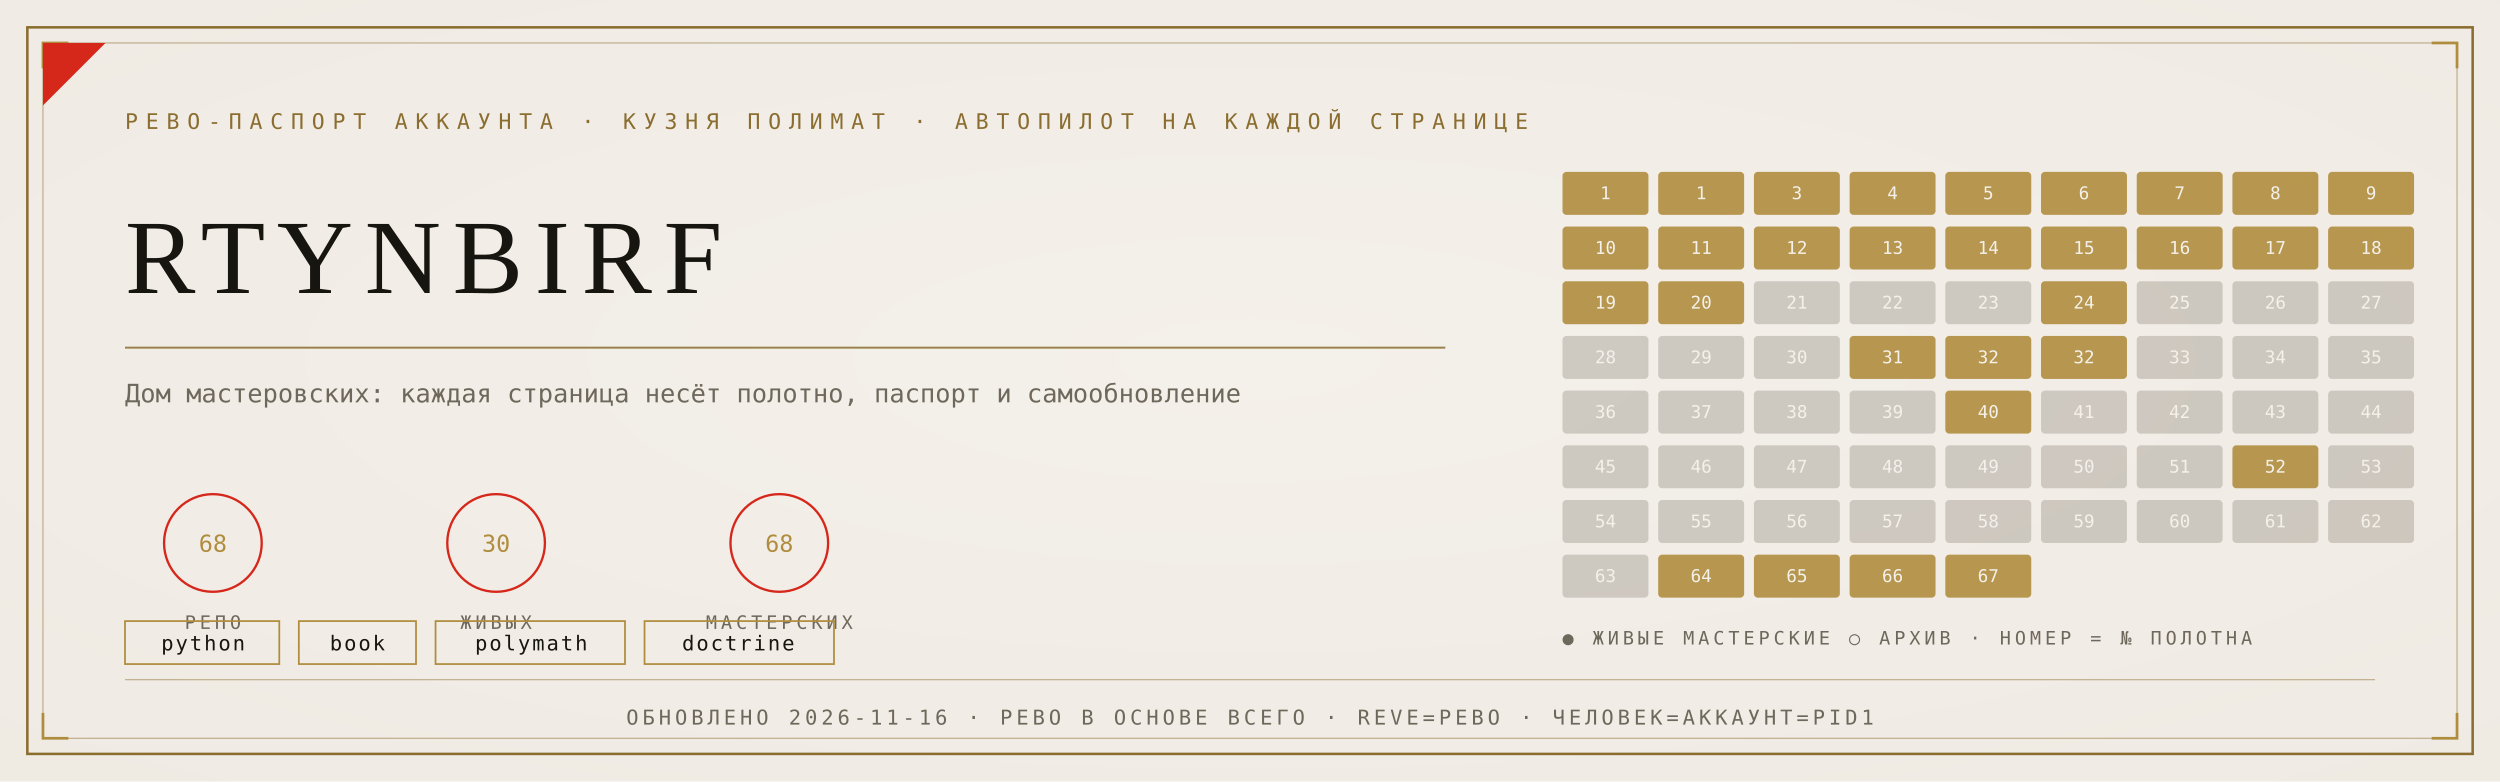
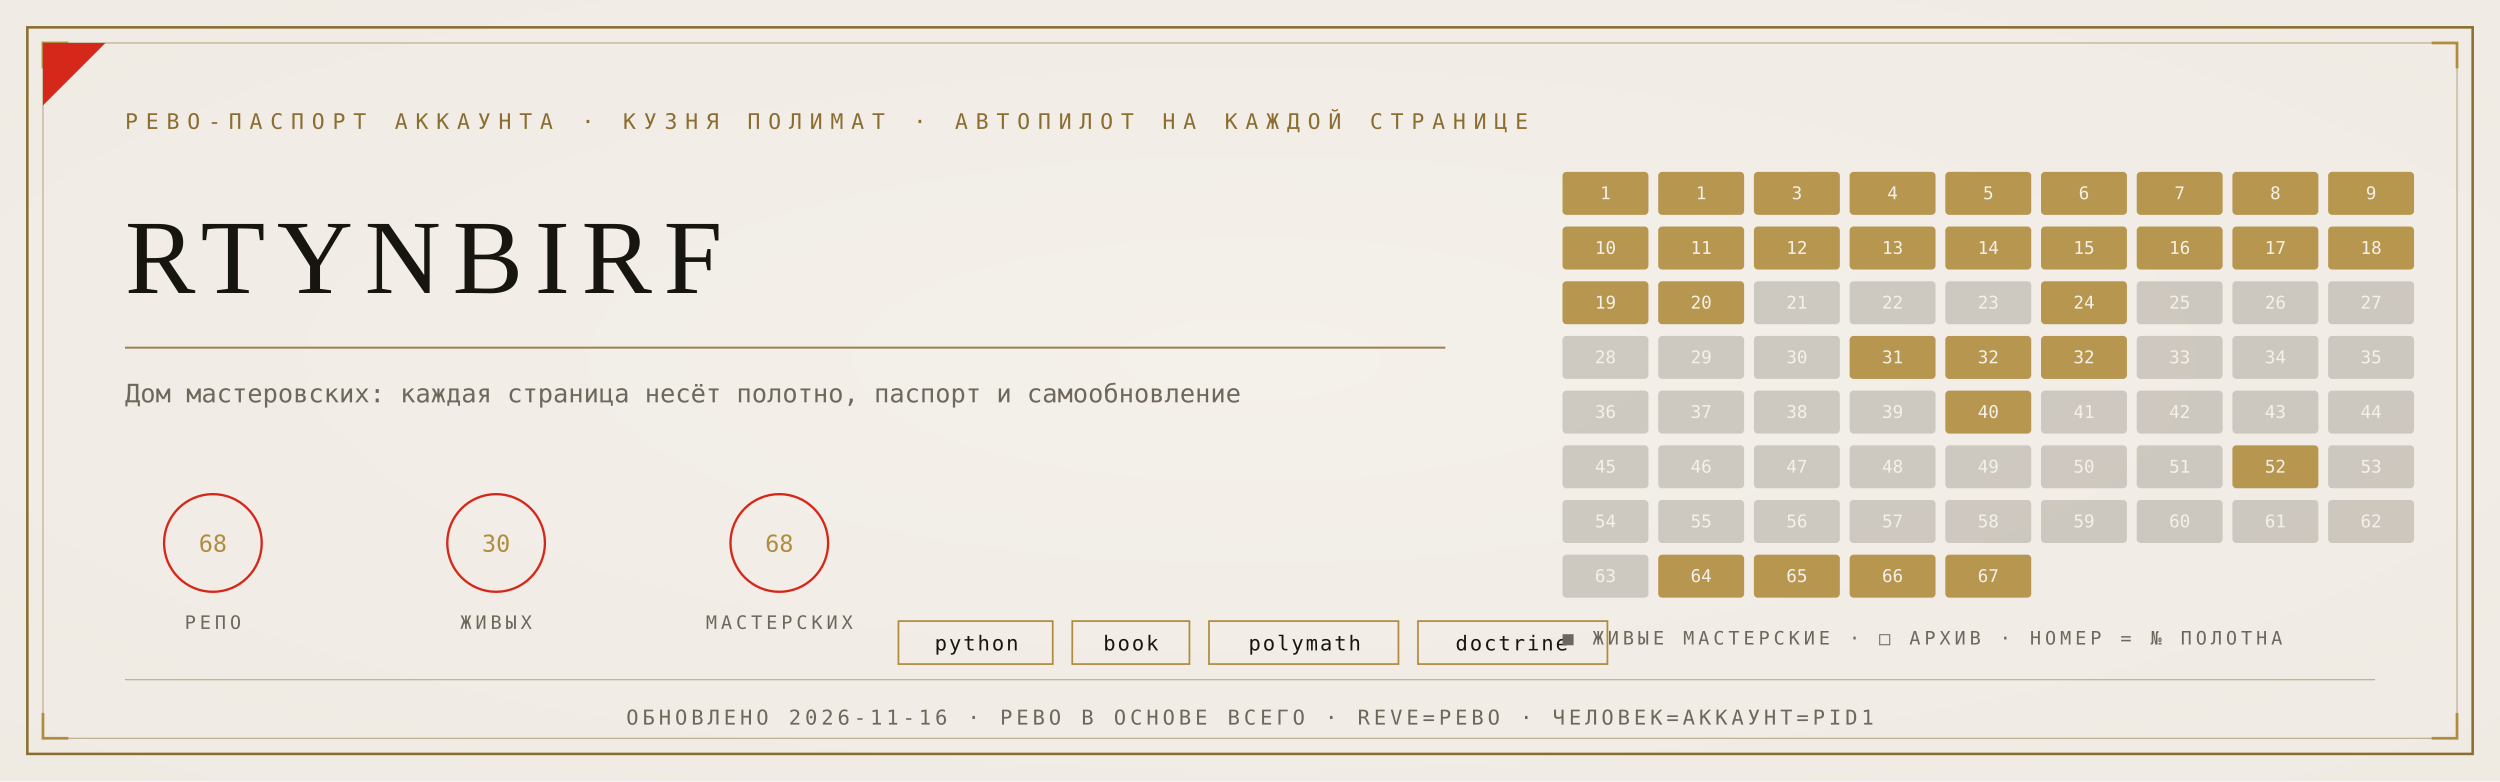
<svg xmlns="http://www.w3.org/2000/svg" viewBox="0 0 1280 400" width="1280" height="400">
  <defs>
    <radialGradient id="ra1" cx="0.5" cy="0.46" r="1.05">
      <stop offset="0" stop-color="#F4F1EA" />
      <stop offset="1" stop-color="#EDE9E0" />
    </radialGradient>
  </defs>
  <rect width="1280" height="400" fill="#EDE9E0" />
  <rect width="1280" height="400" fill="url(#ra1)" opacity="0.92" />
  <rect x="14" y="14" width="1252" height="372" fill="none" stroke="#8A6D2F" stroke-width="1.3" />
  <rect x="22" y="22" width="1236" height="356" fill="none" stroke="#8A6D2F" stroke-width="0.55" opacity="0.55" />
  <path d="M 22 35 L 22 22 L 35 22" fill="none" stroke="#B08D3E" stroke-width="1.4" />
  <path d="M 1258 35 L 1258 22 L 1245 22" fill="none" stroke="#B08D3E" stroke-width="1.4" />
  <path d="M 22 365 L 22 378 L 35 378" fill="none" stroke="#B08D3E" stroke-width="1.4" />
  <path d="M 1258 365 L 1258 378 L 1245 378" fill="none" stroke="#B08D3E" stroke-width="1.4" />
  <path d="M 22 54 L 22 22 L 54 22 Z" fill="#D5281B" />
  <text x="64" y="66" font-family="'Cascadia Mono', ui-monospace, Consolas, monospace" font-size="11" fill="#8A6D2F" letter-spacing="4">РЕВО-ПАСПОРТ АККАУНТА · КУЗНЯ ПОЛИМАТ · АВТОПИЛОТ НА КАЖДОЙ СТРАНИЦЕ</text>
  <text x="64" y="150" font-family="Georgia, 'Times New Roman', serif" font-size="54" fill="#17150F" letter-spacing="6">RTYNBIRF</text>
  <line x1="64" y1="178" x2="740" y2="178" stroke="#8A6D2F" stroke-width="1" opacity="0.85" />
  <text x="64" y="206" font-family="'Cascadia Mono', ui-monospace, Consolas, monospace" font-size="13" fill="#6E675B">Дом мастеровских: каждая страница несёт полотно, паспорт и самообновление</text>
  <g transform="translate(109,278)">
    <circle r="25" fill="none" stroke="#D5281B" stroke-width="1.2" />
    <text y="4.5" text-anchor="middle" font-family="'Cascadia Mono', ui-monospace, Consolas, monospace" font-size="12" fill="#B08D3E">68</text>
    <text y="44" text-anchor="middle" font-family="'Cascadia Mono', ui-monospace, Consolas, monospace" font-size="9.5" fill="#6E675B" letter-spacing="2">РЕПО</text>
  </g>
  <g transform="translate(254,278)">
    <circle r="25" fill="none" stroke="#D5281B" stroke-width="1.2" />
    <text y="4.5" text-anchor="middle" font-family="'Cascadia Mono', ui-monospace, Consolas, monospace" font-size="12" fill="#B08D3E">30</text>
    <text y="44" text-anchor="middle" font-family="'Cascadia Mono', ui-monospace, Consolas, monospace" font-size="9.5" fill="#6E675B" letter-spacing="2">ЖИВЫХ</text>
  </g>
  <g transform="translate(399,278)">
    <circle r="25" fill="none" stroke="#D5281B" stroke-width="1.2" />
    <text y="4.5" text-anchor="middle" font-family="'Cascadia Mono', ui-monospace, Consolas, monospace" font-size="12" fill="#B08D3E">68</text>
    <text y="44" text-anchor="middle" font-family="'Cascadia Mono', ui-monospace, Consolas, monospace" font-size="9.5" fill="#6E675B" letter-spacing="2">МАСТЕРСКИХ</text>
  </g>
-   <rect x="64" y="318" width="79" height="22" fill="none" stroke="#B08D3E" stroke-width="0.9" />
-   <text x="104" y="333" text-anchor="middle" font-family="'Cascadia Mono', ui-monospace, Consolas, monospace" font-size="10.5" fill="#17150F" letter-spacing="1">python</text>
-   <rect x="153" y="318" width="60" height="22" fill="none" stroke="#B08D3E" stroke-width="0.9" />
-   <text x="183" y="333" text-anchor="middle" font-family="'Cascadia Mono', ui-monospace, Consolas, monospace" font-size="10.5" fill="#17150F" letter-spacing="1">book</text>
-   <rect x="223" y="318" width="97" height="22" fill="none" stroke="#B08D3E" stroke-width="0.9" />
-   <text x="272" y="333" text-anchor="middle" font-family="'Cascadia Mono', ui-monospace, Consolas, monospace" font-size="10.5" fill="#17150F" letter-spacing="1">polymath</text>
-   <rect x="330" y="318" width="97" height="22" fill="none" stroke="#B08D3E" stroke-width="0.9" />
-   <text x="378" y="333" text-anchor="middle" font-family="'Cascadia Mono', ui-monospace, Consolas, monospace" font-size="10.5" fill="#17150F" letter-spacing="1">doctrine</text>
+   <rect x="460" y="318" width="79" height="22" fill="none" stroke="#B08D3E" stroke-width="0.9" />
+   <text x="500" y="333" text-anchor="middle" font-family="'Cascadia Mono', ui-monospace, Consolas, monospace" font-size="10.5" fill="#17150F" letter-spacing="1">python</text>
+   <rect x="549" y="318" width="60" height="22" fill="none" stroke="#B08D3E" stroke-width="0.9" />
+   <text x="579" y="333" text-anchor="middle" font-family="'Cascadia Mono', ui-monospace, Consolas, monospace" font-size="10.5" fill="#17150F" letter-spacing="1">book</text>
+   <rect x="619" y="318" width="97" height="22" fill="none" stroke="#B08D3E" stroke-width="0.9" />
+   <text x="668" y="333" text-anchor="middle" font-family="'Cascadia Mono', ui-monospace, Consolas, monospace" font-size="10.5" fill="#17150F" letter-spacing="1">polymath</text>
+   <rect x="726" y="318" width="97" height="22" fill="none" stroke="#B08D3E" stroke-width="0.9" />
+   <text x="774" y="333" text-anchor="middle" font-family="'Cascadia Mono', ui-monospace, Consolas, monospace" font-size="10.5" fill="#17150F" letter-spacing="1">doctrine</text>
  <rect x="800" y="88" width="44" height="22" fill="#B08D3E" opacity="0.9" rx="2" />
  <text x="822" y="102" text-anchor="middle" font-family="'Cascadia Mono', ui-monospace, Consolas, monospace" font-size="9" fill="#F4F1EA">1</text>
  <rect x="849" y="88" width="44" height="22" fill="#B08D3E" opacity="0.9" rx="2" />
  <text x="871" y="102" text-anchor="middle" font-family="'Cascadia Mono', ui-monospace, Consolas, monospace" font-size="9" fill="#F4F1EA">1</text>
  <rect x="898" y="88" width="44" height="22" fill="#B08D3E" opacity="0.9" rx="2" />
  <text x="920" y="102" text-anchor="middle" font-family="'Cascadia Mono', ui-monospace, Consolas, monospace" font-size="9" fill="#F4F1EA">3</text>
  <rect x="947" y="88" width="44" height="22" fill="#B08D3E" opacity="0.9" rx="2" />
  <text x="969" y="102" text-anchor="middle" font-family="'Cascadia Mono', ui-monospace, Consolas, monospace" font-size="9" fill="#F4F1EA">4</text>
  <rect x="996" y="88" width="44" height="22" fill="#B08D3E" opacity="0.9" rx="2" />
  <text x="1018" y="102" text-anchor="middle" font-family="'Cascadia Mono', ui-monospace, Consolas, monospace" font-size="9" fill="#F4F1EA">5</text>
  <rect x="1045" y="88" width="44" height="22" fill="#B08D3E" opacity="0.9" rx="2" />
  <text x="1067" y="102" text-anchor="middle" font-family="'Cascadia Mono', ui-monospace, Consolas, monospace" font-size="9" fill="#F4F1EA">6</text>
  <rect x="1094" y="88" width="44" height="22" fill="#B08D3E" opacity="0.9" rx="2" />
  <text x="1116" y="102" text-anchor="middle" font-family="'Cascadia Mono', ui-monospace, Consolas, monospace" font-size="9" fill="#F4F1EA">7</text>
  <rect x="1143" y="88" width="44" height="22" fill="#B08D3E" opacity="0.9" rx="2" />
  <text x="1165" y="102" text-anchor="middle" font-family="'Cascadia Mono', ui-monospace, Consolas, monospace" font-size="9" fill="#F4F1EA">8</text>
  <rect x="1192" y="88" width="44" height="22" fill="#B08D3E" opacity="0.9" rx="2" />
  <text x="1214" y="102" text-anchor="middle" font-family="'Cascadia Mono', ui-monospace, Consolas, monospace" font-size="9" fill="#F4F1EA">9</text>
  <rect x="800" y="116" width="44" height="22" fill="#B08D3E" opacity="0.9" rx="2" />
  <text x="822" y="130" text-anchor="middle" font-family="'Cascadia Mono', ui-monospace, Consolas, monospace" font-size="9" fill="#F4F1EA">10</text>
  <rect x="849" y="116" width="44" height="22" fill="#B08D3E" opacity="0.9" rx="2" />
  <text x="871" y="130" text-anchor="middle" font-family="'Cascadia Mono', ui-monospace, Consolas, monospace" font-size="9" fill="#F4F1EA">11</text>
  <rect x="898" y="116" width="44" height="22" fill="#B08D3E" opacity="0.9" rx="2" />
  <text x="920" y="130" text-anchor="middle" font-family="'Cascadia Mono', ui-monospace, Consolas, monospace" font-size="9" fill="#F4F1EA">12</text>
  <rect x="947" y="116" width="44" height="22" fill="#B08D3E" opacity="0.9" rx="2" />
  <text x="969" y="130" text-anchor="middle" font-family="'Cascadia Mono', ui-monospace, Consolas, monospace" font-size="9" fill="#F4F1EA">13</text>
  <rect x="996" y="116" width="44" height="22" fill="#B08D3E" opacity="0.9" rx="2" />
  <text x="1018" y="130" text-anchor="middle" font-family="'Cascadia Mono', ui-monospace, Consolas, monospace" font-size="9" fill="#F4F1EA">14</text>
  <rect x="1045" y="116" width="44" height="22" fill="#B08D3E" opacity="0.9" rx="2" />
  <text x="1067" y="130" text-anchor="middle" font-family="'Cascadia Mono', ui-monospace, Consolas, monospace" font-size="9" fill="#F4F1EA">15</text>
  <rect x="1094" y="116" width="44" height="22" fill="#B08D3E" opacity="0.9" rx="2" />
  <text x="1116" y="130" text-anchor="middle" font-family="'Cascadia Mono', ui-monospace, Consolas, monospace" font-size="9" fill="#F4F1EA">16</text>
  <rect x="1143" y="116" width="44" height="22" fill="#B08D3E" opacity="0.9" rx="2" />
  <text x="1165" y="130" text-anchor="middle" font-family="'Cascadia Mono', ui-monospace, Consolas, monospace" font-size="9" fill="#F4F1EA">17</text>
  <rect x="1192" y="116" width="44" height="22" fill="#B08D3E" opacity="0.9" rx="2" />
  <text x="1214" y="130" text-anchor="middle" font-family="'Cascadia Mono', ui-monospace, Consolas, monospace" font-size="9" fill="#F4F1EA">18</text>
  <rect x="800" y="144" width="44" height="22" fill="#B08D3E" opacity="0.9" rx="2" />
  <text x="822" y="158" text-anchor="middle" font-family="'Cascadia Mono', ui-monospace, Consolas, monospace" font-size="9" fill="#F4F1EA">19</text>
  <rect x="849" y="144" width="44" height="22" fill="#B08D3E" opacity="0.9" rx="2" />
  <text x="871" y="158" text-anchor="middle" font-family="'Cascadia Mono', ui-monospace, Consolas, monospace" font-size="9" fill="#F4F1EA">20</text>
  <rect x="898" y="144" width="44" height="22" fill="#6E675B" opacity="0.28" rx="2" />
  <text x="920" y="158" text-anchor="middle" font-family="'Cascadia Mono', ui-monospace, Consolas, monospace" font-size="9" fill="#F4F1EA">21</text>
  <rect x="947" y="144" width="44" height="22" fill="#6E675B" opacity="0.28" rx="2" />
  <text x="969" y="158" text-anchor="middle" font-family="'Cascadia Mono', ui-monospace, Consolas, monospace" font-size="9" fill="#F4F1EA">22</text>
  <rect x="996" y="144" width="44" height="22" fill="#6E675B" opacity="0.28" rx="2" />
  <text x="1018" y="158" text-anchor="middle" font-family="'Cascadia Mono', ui-monospace, Consolas, monospace" font-size="9" fill="#F4F1EA">23</text>
  <rect x="1045" y="144" width="44" height="22" fill="#B08D3E" opacity="0.9" rx="2" />
  <text x="1067" y="158" text-anchor="middle" font-family="'Cascadia Mono', ui-monospace, Consolas, monospace" font-size="9" fill="#F4F1EA">24</text>
  <rect x="1094" y="144" width="44" height="22" fill="#6E675B" opacity="0.28" rx="2" />
  <text x="1116" y="158" text-anchor="middle" font-family="'Cascadia Mono', ui-monospace, Consolas, monospace" font-size="9" fill="#F4F1EA">25</text>
  <rect x="1143" y="144" width="44" height="22" fill="#6E675B" opacity="0.28" rx="2" />
  <text x="1165" y="158" text-anchor="middle" font-family="'Cascadia Mono', ui-monospace, Consolas, monospace" font-size="9" fill="#F4F1EA">26</text>
  <rect x="1192" y="144" width="44" height="22" fill="#6E675B" opacity="0.28" rx="2" />
  <text x="1214" y="158" text-anchor="middle" font-family="'Cascadia Mono', ui-monospace, Consolas, monospace" font-size="9" fill="#F4F1EA">27</text>
  <rect x="800" y="172" width="44" height="22" fill="#6E675B" opacity="0.28" rx="2" />
  <text x="822" y="186" text-anchor="middle" font-family="'Cascadia Mono', ui-monospace, Consolas, monospace" font-size="9" fill="#F4F1EA">28</text>
  <rect x="849" y="172" width="44" height="22" fill="#6E675B" opacity="0.28" rx="2" />
  <text x="871" y="186" text-anchor="middle" font-family="'Cascadia Mono', ui-monospace, Consolas, monospace" font-size="9" fill="#F4F1EA">29</text>
  <rect x="898" y="172" width="44" height="22" fill="#6E675B" opacity="0.28" rx="2" />
  <text x="920" y="186" text-anchor="middle" font-family="'Cascadia Mono', ui-monospace, Consolas, monospace" font-size="9" fill="#F4F1EA">30</text>
  <rect x="947" y="172" width="44" height="22" fill="#B08D3E" opacity="0.9" rx="2" />
  <text x="969" y="186" text-anchor="middle" font-family="'Cascadia Mono', ui-monospace, Consolas, monospace" font-size="9" fill="#F4F1EA">31</text>
  <rect x="996" y="172" width="44" height="22" fill="#B08D3E" opacity="0.9" rx="2" />
  <text x="1018" y="186" text-anchor="middle" font-family="'Cascadia Mono', ui-monospace, Consolas, monospace" font-size="9" fill="#F4F1EA">32</text>
  <rect x="1045" y="172" width="44" height="22" fill="#B08D3E" opacity="0.9" rx="2" />
  <text x="1067" y="186" text-anchor="middle" font-family="'Cascadia Mono', ui-monospace, Consolas, monospace" font-size="9" fill="#F4F1EA">32</text>
  <rect x="1094" y="172" width="44" height="22" fill="#6E675B" opacity="0.28" rx="2" />
  <text x="1116" y="186" text-anchor="middle" font-family="'Cascadia Mono', ui-monospace, Consolas, monospace" font-size="9" fill="#F4F1EA">33</text>
  <rect x="1143" y="172" width="44" height="22" fill="#6E675B" opacity="0.28" rx="2" />
  <text x="1165" y="186" text-anchor="middle" font-family="'Cascadia Mono', ui-monospace, Consolas, monospace" font-size="9" fill="#F4F1EA">34</text>
  <rect x="1192" y="172" width="44" height="22" fill="#6E675B" opacity="0.28" rx="2" />
  <text x="1214" y="186" text-anchor="middle" font-family="'Cascadia Mono', ui-monospace, Consolas, monospace" font-size="9" fill="#F4F1EA">35</text>
  <rect x="800" y="200" width="44" height="22" fill="#6E675B" opacity="0.28" rx="2" />
  <text x="822" y="214" text-anchor="middle" font-family="'Cascadia Mono', ui-monospace, Consolas, monospace" font-size="9" fill="#F4F1EA">36</text>
  <rect x="849" y="200" width="44" height="22" fill="#6E675B" opacity="0.28" rx="2" />
  <text x="871" y="214" text-anchor="middle" font-family="'Cascadia Mono', ui-monospace, Consolas, monospace" font-size="9" fill="#F4F1EA">37</text>
  <rect x="898" y="200" width="44" height="22" fill="#6E675B" opacity="0.28" rx="2" />
  <text x="920" y="214" text-anchor="middle" font-family="'Cascadia Mono', ui-monospace, Consolas, monospace" font-size="9" fill="#F4F1EA">38</text>
  <rect x="947" y="200" width="44" height="22" fill="#6E675B" opacity="0.28" rx="2" />
  <text x="969" y="214" text-anchor="middle" font-family="'Cascadia Mono', ui-monospace, Consolas, monospace" font-size="9" fill="#F4F1EA">39</text>
  <rect x="996" y="200" width="44" height="22" fill="#B08D3E" opacity="0.9" rx="2" />
  <text x="1018" y="214" text-anchor="middle" font-family="'Cascadia Mono', ui-monospace, Consolas, monospace" font-size="9" fill="#F4F1EA">40</text>
  <rect x="1045" y="200" width="44" height="22" fill="#6E675B" opacity="0.28" rx="2" />
  <text x="1067" y="214" text-anchor="middle" font-family="'Cascadia Mono', ui-monospace, Consolas, monospace" font-size="9" fill="#F4F1EA">41</text>
  <rect x="1094" y="200" width="44" height="22" fill="#6E675B" opacity="0.28" rx="2" />
  <text x="1116" y="214" text-anchor="middle" font-family="'Cascadia Mono', ui-monospace, Consolas, monospace" font-size="9" fill="#F4F1EA">42</text>
  <rect x="1143" y="200" width="44" height="22" fill="#6E675B" opacity="0.28" rx="2" />
  <text x="1165" y="214" text-anchor="middle" font-family="'Cascadia Mono', ui-monospace, Consolas, monospace" font-size="9" fill="#F4F1EA">43</text>
  <rect x="1192" y="200" width="44" height="22" fill="#6E675B" opacity="0.28" rx="2" />
  <text x="1214" y="214" text-anchor="middle" font-family="'Cascadia Mono', ui-monospace, Consolas, monospace" font-size="9" fill="#F4F1EA">44</text>
  <rect x="800" y="228" width="44" height="22" fill="#6E675B" opacity="0.28" rx="2" />
  <text x="822" y="242" text-anchor="middle" font-family="'Cascadia Mono', ui-monospace, Consolas, monospace" font-size="9" fill="#F4F1EA">45</text>
  <rect x="849" y="228" width="44" height="22" fill="#6E675B" opacity="0.28" rx="2" />
  <text x="871" y="242" text-anchor="middle" font-family="'Cascadia Mono', ui-monospace, Consolas, monospace" font-size="9" fill="#F4F1EA">46</text>
  <rect x="898" y="228" width="44" height="22" fill="#6E675B" opacity="0.28" rx="2" />
  <text x="920" y="242" text-anchor="middle" font-family="'Cascadia Mono', ui-monospace, Consolas, monospace" font-size="9" fill="#F4F1EA">47</text>
  <rect x="947" y="228" width="44" height="22" fill="#6E675B" opacity="0.28" rx="2" />
  <text x="969" y="242" text-anchor="middle" font-family="'Cascadia Mono', ui-monospace, Consolas, monospace" font-size="9" fill="#F4F1EA">48</text>
  <rect x="996" y="228" width="44" height="22" fill="#6E675B" opacity="0.28" rx="2" />
  <text x="1018" y="242" text-anchor="middle" font-family="'Cascadia Mono', ui-monospace, Consolas, monospace" font-size="9" fill="#F4F1EA">49</text>
  <rect x="1045" y="228" width="44" height="22" fill="#6E675B" opacity="0.28" rx="2" />
  <text x="1067" y="242" text-anchor="middle" font-family="'Cascadia Mono', ui-monospace, Consolas, monospace" font-size="9" fill="#F4F1EA">50</text>
  <rect x="1094" y="228" width="44" height="22" fill="#6E675B" opacity="0.28" rx="2" />
  <text x="1116" y="242" text-anchor="middle" font-family="'Cascadia Mono', ui-monospace, Consolas, monospace" font-size="9" fill="#F4F1EA">51</text>
  <rect x="1143" y="228" width="44" height="22" fill="#B08D3E" opacity="0.9" rx="2" />
  <text x="1165" y="242" text-anchor="middle" font-family="'Cascadia Mono', ui-monospace, Consolas, monospace" font-size="9" fill="#F4F1EA">52</text>
  <rect x="1192" y="228" width="44" height="22" fill="#6E675B" opacity="0.28" rx="2" />
  <text x="1214" y="242" text-anchor="middle" font-family="'Cascadia Mono', ui-monospace, Consolas, monospace" font-size="9" fill="#F4F1EA">53</text>
  <rect x="800" y="256" width="44" height="22" fill="#6E675B" opacity="0.28" rx="2" />
  <text x="822" y="270" text-anchor="middle" font-family="'Cascadia Mono', ui-monospace, Consolas, monospace" font-size="9" fill="#F4F1EA">54</text>
  <rect x="849" y="256" width="44" height="22" fill="#6E675B" opacity="0.28" rx="2" />
  <text x="871" y="270" text-anchor="middle" font-family="'Cascadia Mono', ui-monospace, Consolas, monospace" font-size="9" fill="#F4F1EA">55</text>
  <rect x="898" y="256" width="44" height="22" fill="#6E675B" opacity="0.28" rx="2" />
  <text x="920" y="270" text-anchor="middle" font-family="'Cascadia Mono', ui-monospace, Consolas, monospace" font-size="9" fill="#F4F1EA">56</text>
  <rect x="947" y="256" width="44" height="22" fill="#6E675B" opacity="0.28" rx="2" />
  <text x="969" y="270" text-anchor="middle" font-family="'Cascadia Mono', ui-monospace, Consolas, monospace" font-size="9" fill="#F4F1EA">57</text>
  <rect x="996" y="256" width="44" height="22" fill="#6E675B" opacity="0.28" rx="2" />
  <text x="1018" y="270" text-anchor="middle" font-family="'Cascadia Mono', ui-monospace, Consolas, monospace" font-size="9" fill="#F4F1EA">58</text>
  <rect x="1045" y="256" width="44" height="22" fill="#6E675B" opacity="0.28" rx="2" />
  <text x="1067" y="270" text-anchor="middle" font-family="'Cascadia Mono', ui-monospace, Consolas, monospace" font-size="9" fill="#F4F1EA">59</text>
  <rect x="1094" y="256" width="44" height="22" fill="#6E675B" opacity="0.28" rx="2" />
  <text x="1116" y="270" text-anchor="middle" font-family="'Cascadia Mono', ui-monospace, Consolas, monospace" font-size="9" fill="#F4F1EA">60</text>
  <rect x="1143" y="256" width="44" height="22" fill="#6E675B" opacity="0.28" rx="2" />
  <text x="1165" y="270" text-anchor="middle" font-family="'Cascadia Mono', ui-monospace, Consolas, monospace" font-size="9" fill="#F4F1EA">61</text>
  <rect x="1192" y="256" width="44" height="22" fill="#6E675B" opacity="0.28" rx="2" />
  <text x="1214" y="270" text-anchor="middle" font-family="'Cascadia Mono', ui-monospace, Consolas, monospace" font-size="9" fill="#F4F1EA">62</text>
  <rect x="800" y="284" width="44" height="22" fill="#6E675B" opacity="0.28" rx="2" />
  <text x="822" y="298" text-anchor="middle" font-family="'Cascadia Mono', ui-monospace, Consolas, monospace" font-size="9" fill="#F4F1EA">63</text>
  <rect x="849" y="284" width="44" height="22" fill="#B08D3E" opacity="0.9" rx="2" />
  <text x="871" y="298" text-anchor="middle" font-family="'Cascadia Mono', ui-monospace, Consolas, monospace" font-size="9" fill="#F4F1EA">64</text>
  <rect x="898" y="284" width="44" height="22" fill="#B08D3E" opacity="0.9" rx="2" />
  <text x="920" y="298" text-anchor="middle" font-family="'Cascadia Mono', ui-monospace, Consolas, monospace" font-size="9" fill="#F4F1EA">65</text>
  <rect x="947" y="284" width="44" height="22" fill="#B08D3E" opacity="0.9" rx="2" />
  <text x="969" y="298" text-anchor="middle" font-family="'Cascadia Mono', ui-monospace, Consolas, monospace" font-size="9" fill="#F4F1EA">66</text>
  <rect x="996" y="284" width="44" height="22" fill="#B08D3E" opacity="0.9" rx="2" />
  <text x="1018" y="298" text-anchor="middle" font-family="'Cascadia Mono', ui-monospace, Consolas, monospace" font-size="9" fill="#F4F1EA">67</text>
-   <text x="800" y="330" font-family="'Cascadia Mono', ui-monospace, Consolas, monospace" font-size="9.5" fill="#6E675B" letter-spacing="2">● ЖИВЫЕ МАСТЕРСКИЕ ○ АРХИВ · НОМЕР = № ПОЛОТНА</text>
+   <text x="800" y="330" font-family="'Cascadia Mono', ui-monospace, Consolas, monospace" font-size="9.5" fill="#6E675B" letter-spacing="2">■ ЖИВЫЕ МАСТЕРСКИЕ · □ АРХИВ · НОМЕР = № ПОЛОТНА</text>
  <line x1="64" y1="348" x2="1216" y2="348" stroke="#8A6D2F" stroke-width="0.6" opacity="0.5" />
  <text x="640" y="371" text-anchor="middle" font-family="'Cascadia Mono', ui-monospace, Consolas, monospace" font-size="10.5" fill="#6E675B" letter-spacing="2">ОБНОВЛЕНО 2026-11-16 · РЕВО В ОСНОВЕ ВСЕГО · REVE=РЕВО · ЧЕЛОВЕК=АККАУНТ=PID1</text>
</svg>
